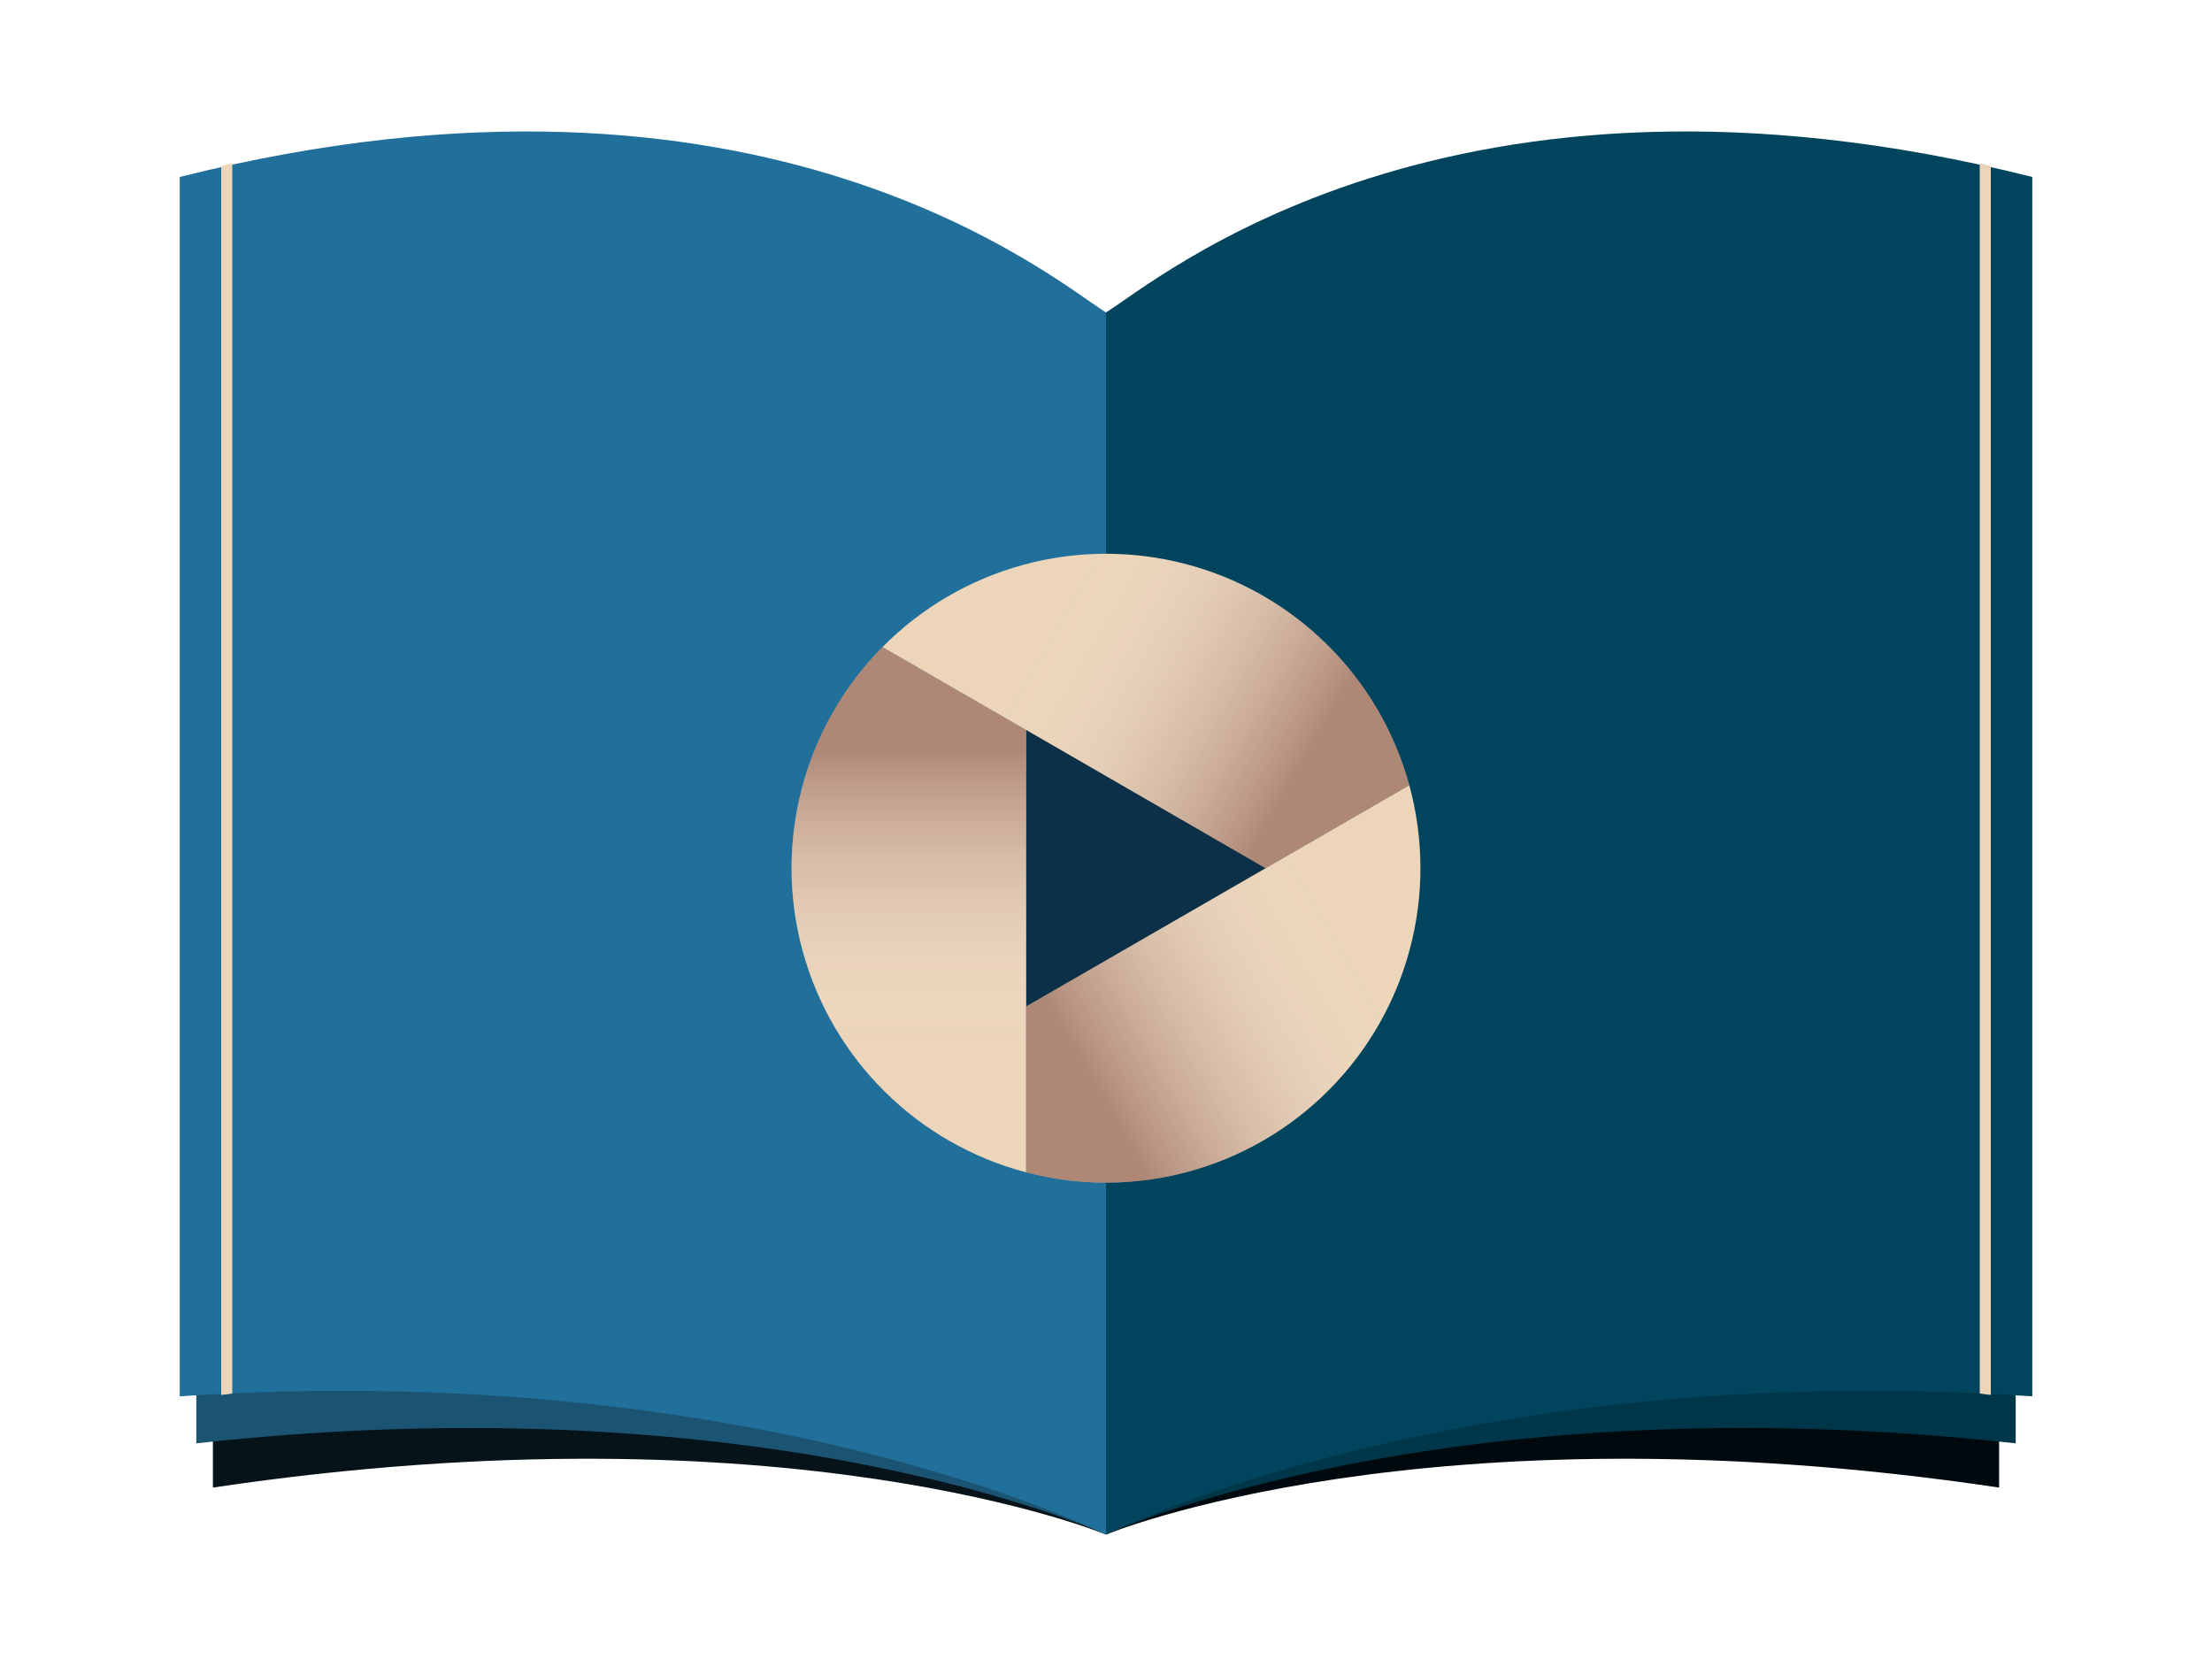
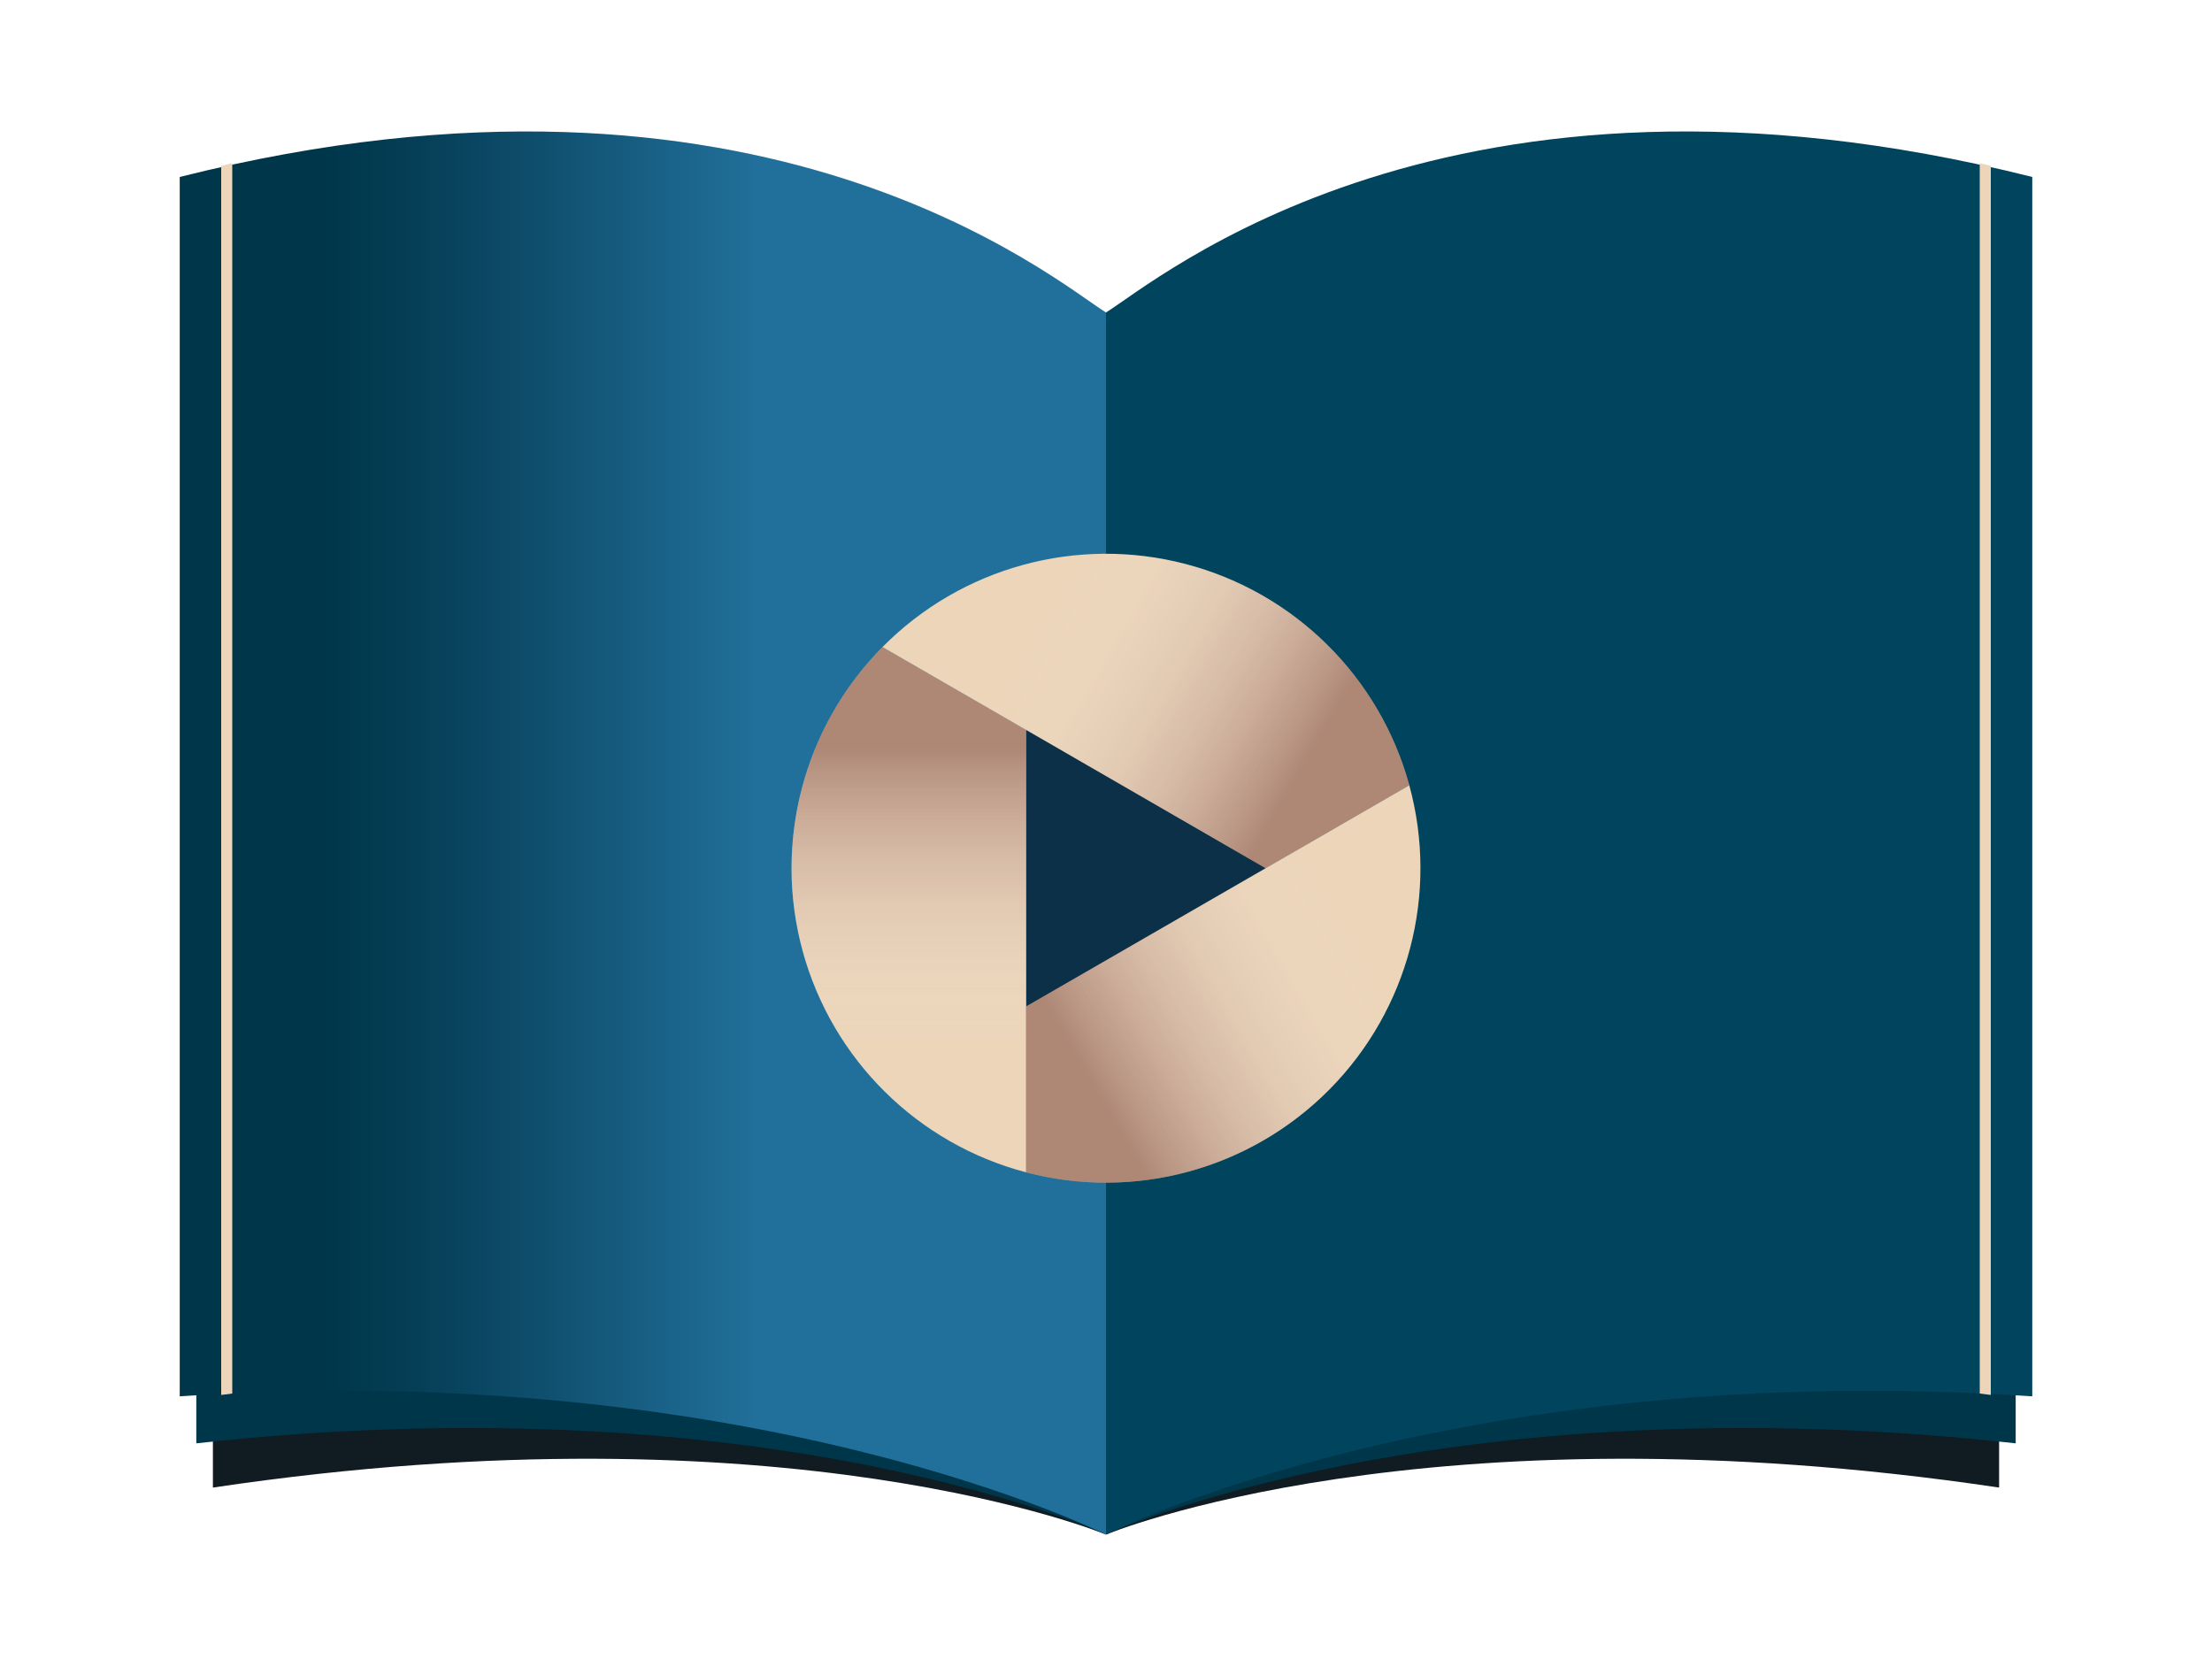
<svg xmlns="http://www.w3.org/2000/svg" xmlns:xlink="http://www.w3.org/1999/xlink" version="1.1" x="0px" y="0px" viewBox="-400 -300 800 600" xml:space="preserve">
  <g>
    <g>
-       <path fill="#061319" d="    M -323, 0    V 238    C -115,207, 0,255, 0,255    z" />
-       <path fill="#1B5473" d="    M -329, 0    V 222    C -121,199, 0,255, 0,255    z" />
-       <path fill="#216F9B" d="    M -335,-236    V 205    C -127,191, 0,255, 0,255    V -187    C -18,-198, -124,-289, -335,-236    L -335,-236    z" />
-       <path fill="#00090D" d="    M 323, 0    V 238    C 115,207, 0,255, 0,255    z" />
+       <defs>
+         <linearGradient id="left-page">
+           <stop offset="0" stop-color="#00364A" />
+           <stop offset="0.15" stop-color="#00364A" />
+           <stop offset="0.25" stop-color="#053E56" />
+           <stop offset="0.375" stop-color="#0E4D6B" />
+           <stop offset="0.625" stop-color="#21709B" />
+           <stop offset="1" stop-color="#21709B" />
+         </linearGradient>
+       </defs>
+       <path fill="#101B22" d="    M -323, 0    V 238    C -115,207, 0,255, 0,255    z" />
+       <path fill="#00364A" d="    M -329, 0    V 222    C -121,199, 0,255, 0,255    z" />
+       <path fill="url(#left-page)" d="    M -335,-236    V 205    C -127,191, 0,255, 0,255    V -187    C -18,-198, -124,-289, -335,-236    L -335,-236    z" />
+       <path fill="#101B22" d="    M 323, 0    V 238    C 115,207, 0,255, 0,255    z" />
      <path fill="#00364A" d="    M 329, 0    V 222    C 121,199, 0,255, 0,255    z" />
      <path fill="#00445D" d="    M 335,-236    V 205    C 127,191, 0,255, 0,255    V -187    C 18,-198, 124,-289, 335,-236    L 335,-236    z" />
      <polygon fill="#ECD5B9" points="-320,204.5 -316,204 -316,-241 -320,-240" />
      <polygon fill="#ECD5B9" points="320,204.5 316,204 316,-241 320,-240" />
    </g>
    <g transform="translate(0, 14)">
      <defs>
        <linearGradient id="grad" gradientUnits="userSpaceOnUse" x1="0" y1="110.3" x2="0" y2="-77.1">
          <stop offset="0" style="stop-color:#FFFFFF;stop-opacity:0" />
          <stop offset="0.16" style="stop-color:#E7DEDE;stop-opacity:0.11" />
          <stop offset="0.51" style="stop-color:#AA8B8B;stop-opacity:0.36" />
          <stop offset="1" style="stop-color:#4F0E0D;stop-opacity:0.7" />
        </linearGradient>
        <g id="pedal">
          <path fill="#ECD5B9" d="      M -50,-86.603      L -140,-138.564      A 196.977,196.977 0 0,0 -50,190.526      L -50,-86.603      z" />
          <path opacity="0.57" fill="url(#grad)" d="      M -50,-86.603      L -140,-138.564      A 196.977,196.977 0 0,0 -50,190.526      L -50,-86.603      z" />
        </g>
      </defs>
      <g transform="scale(0.57735)">
        <circle fill="#0B3048" cx="0" cy="0" r="100" />
        <use x="0" y="0" xlink:href="#pedal" />
        <use x="0" y="0" xlink:href="#pedal" transform="rotate(120)" />
        <use x="0" y="0" xlink:href="#pedal" transform="rotate(240)" />
      </g>
    </g>
  </g>
</svg>
